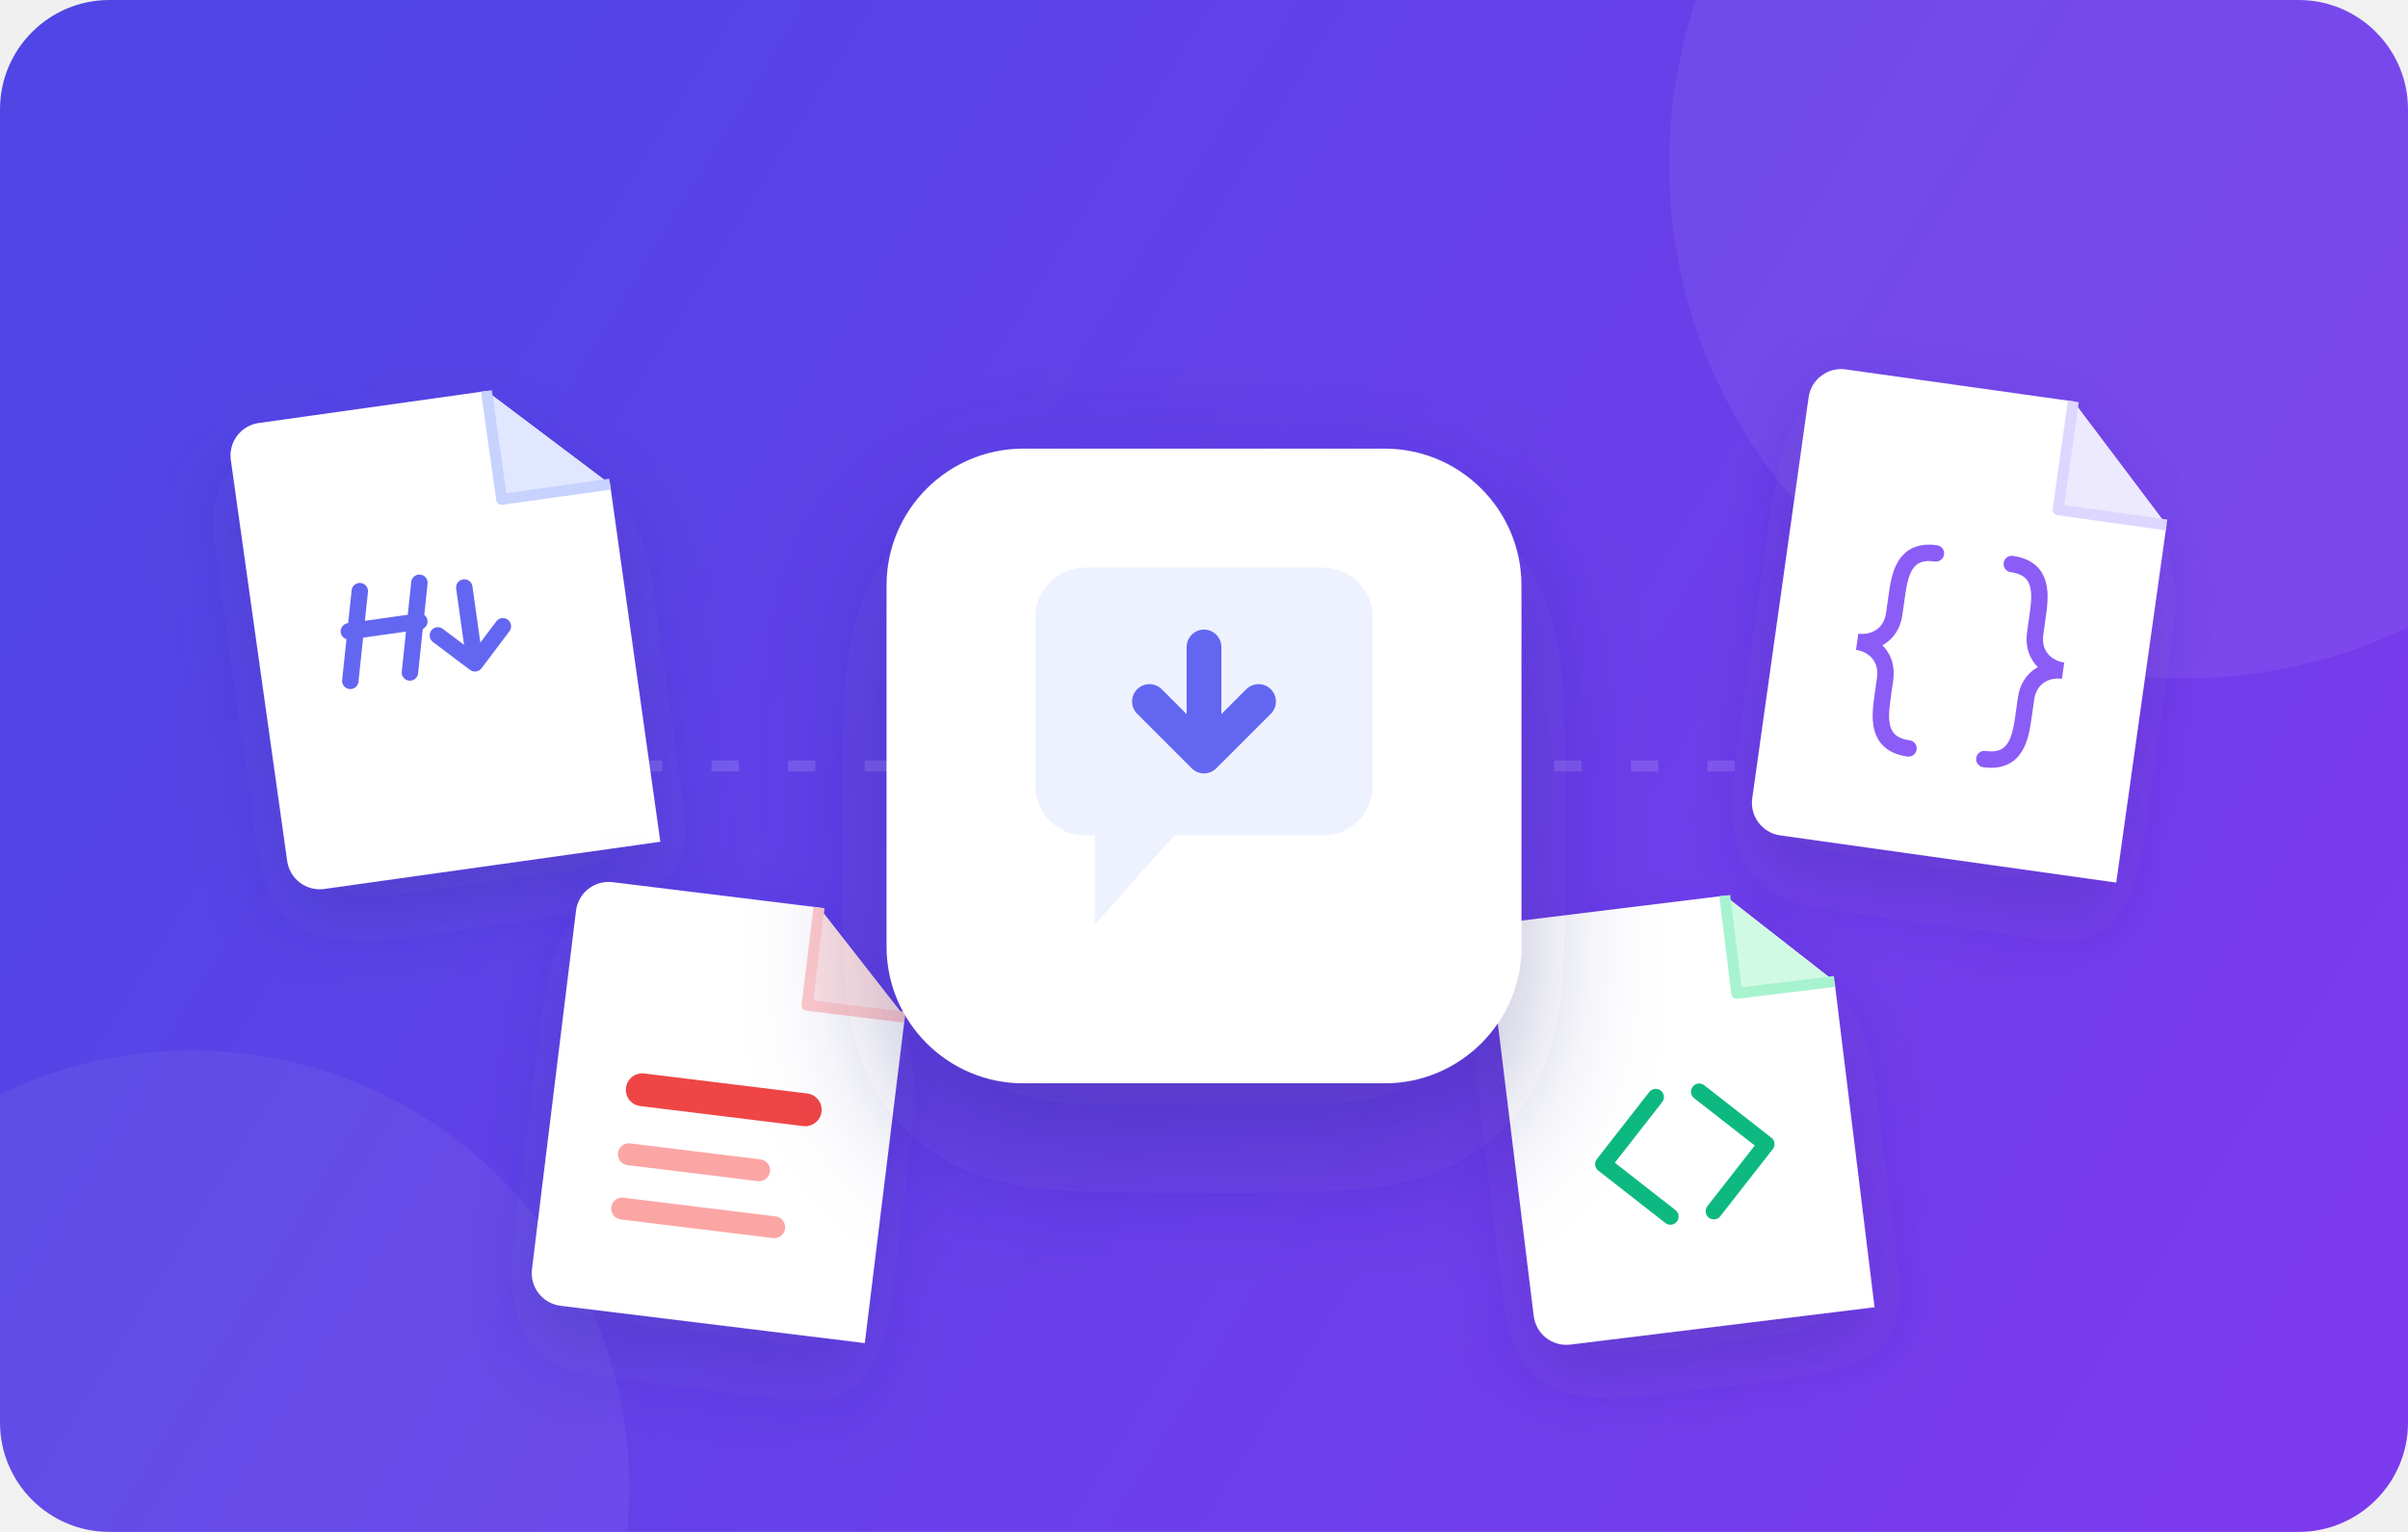
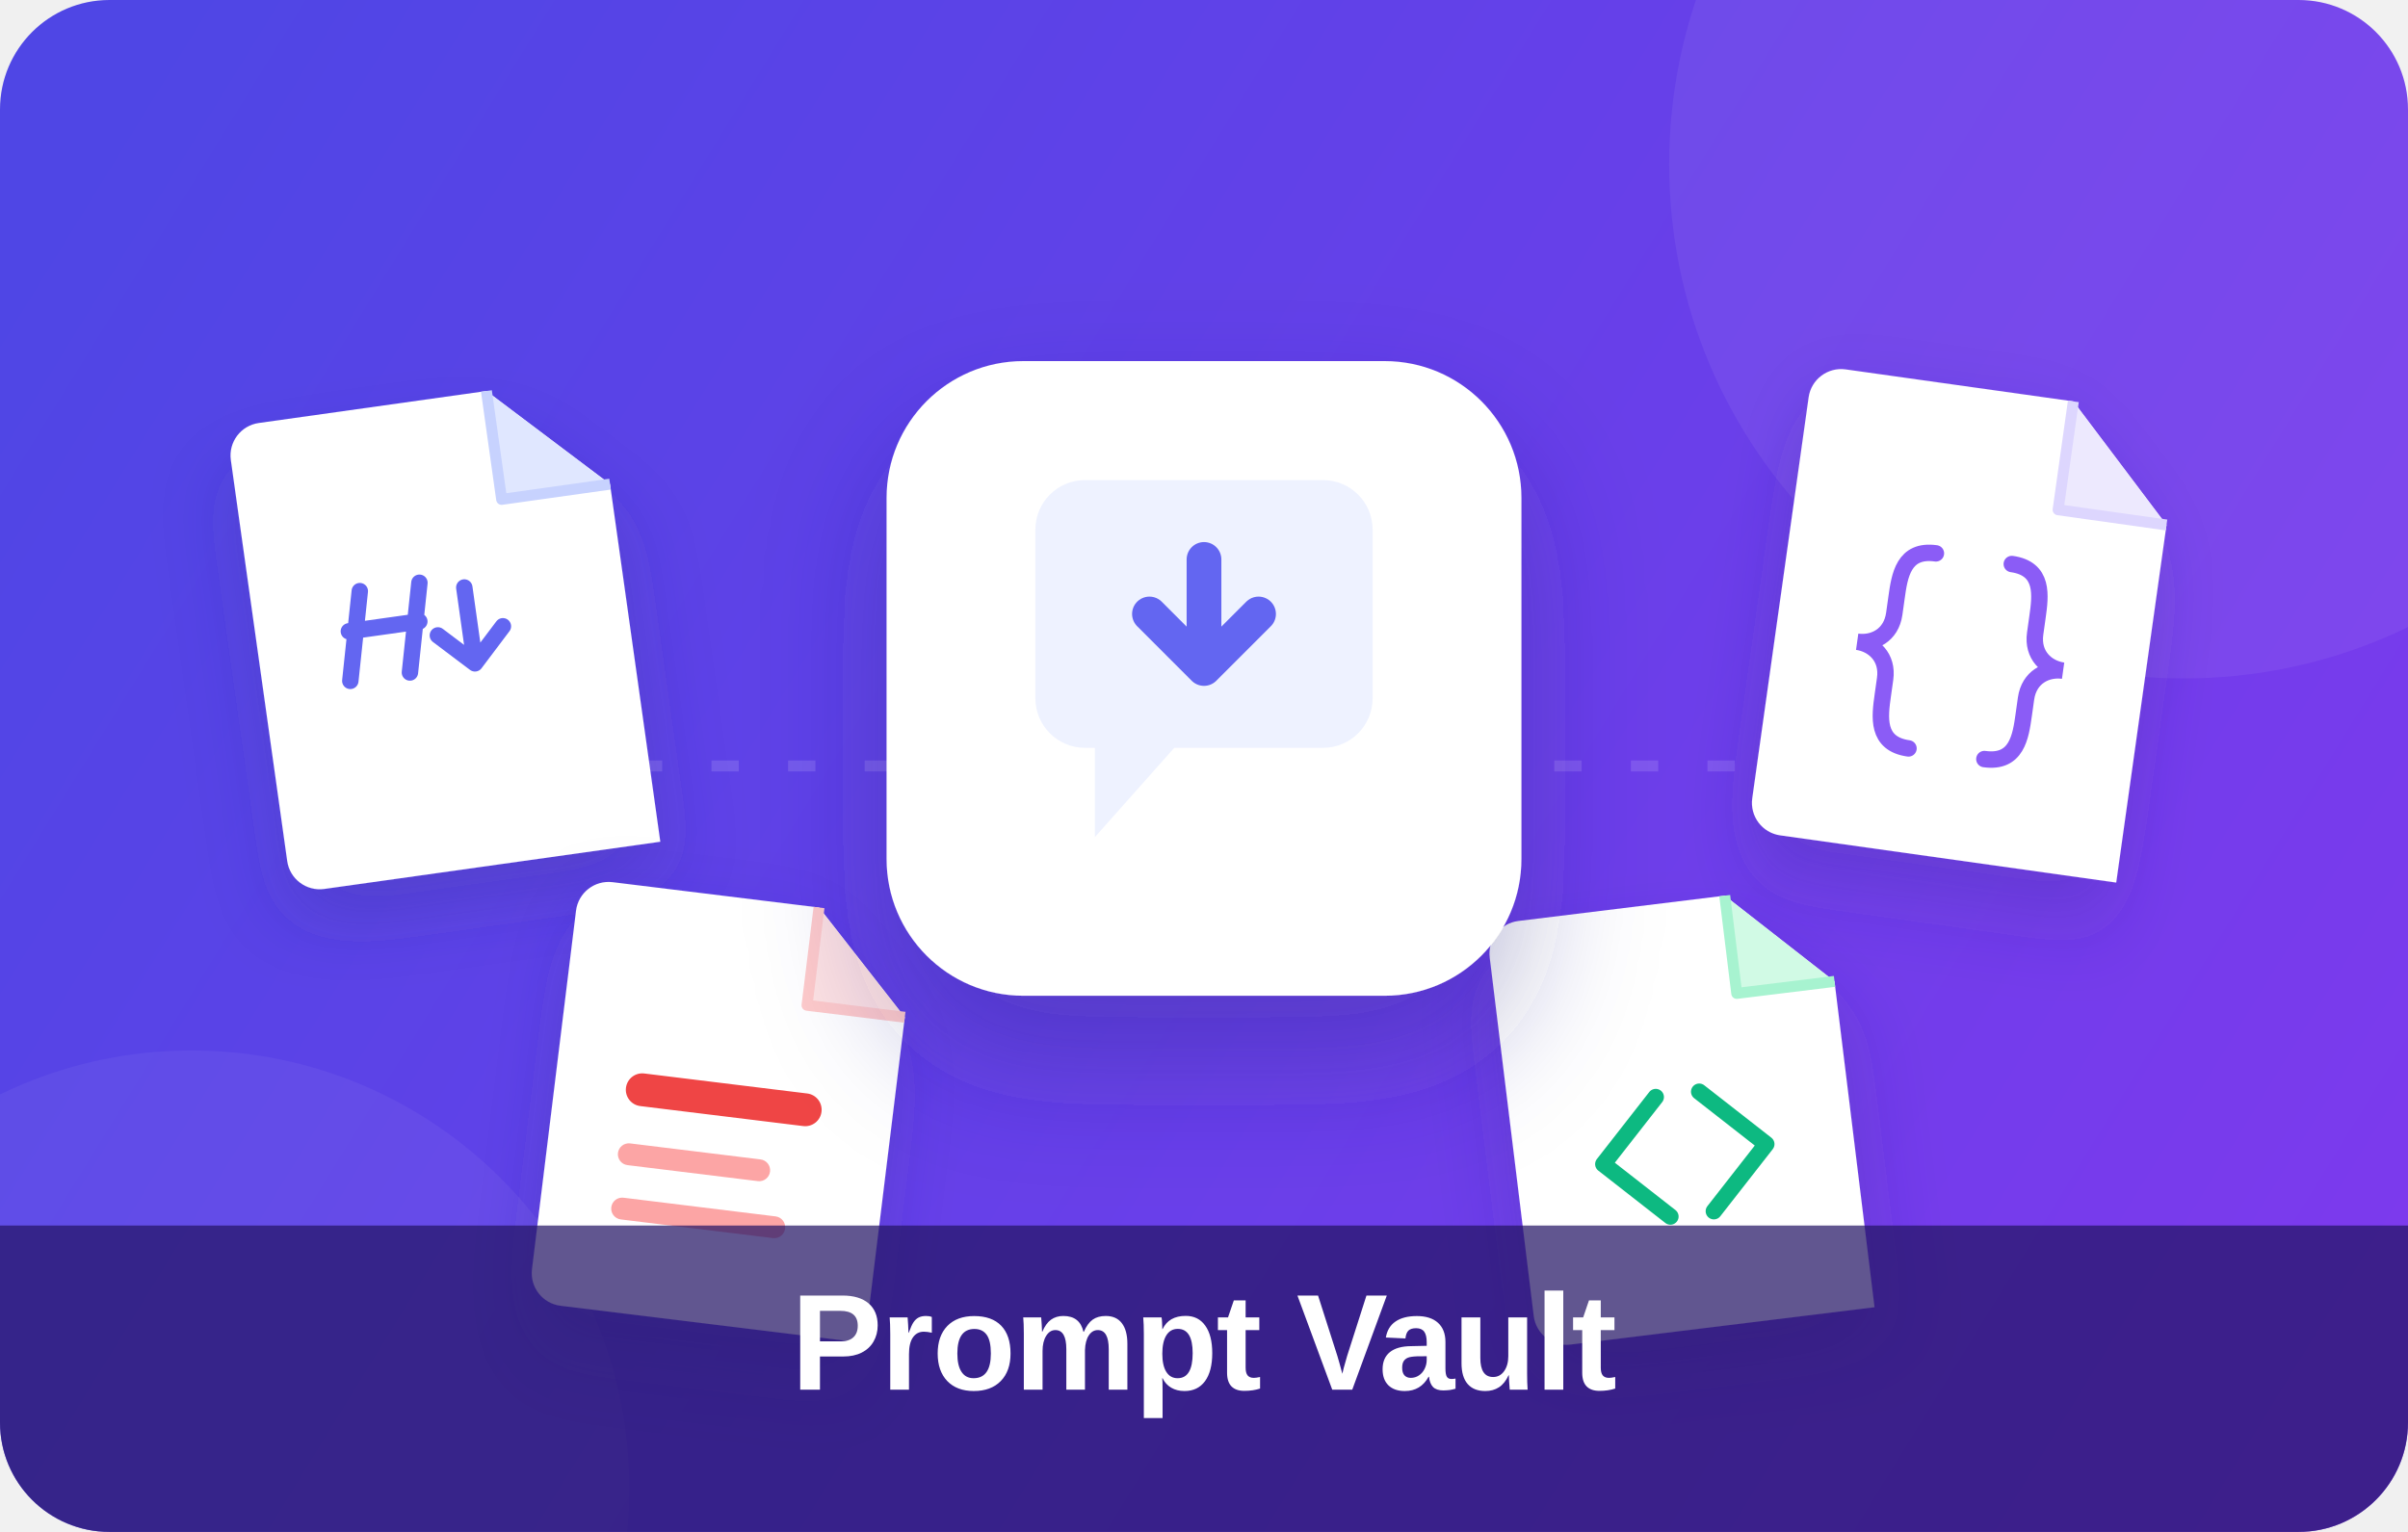
<svg xmlns="http://www.w3.org/2000/svg" width="440" height="280" viewBox="0 0 440 280" fill="none">
  <defs>
    <linearGradient id="background" x1="22" y1="18" x2="418" y2="262" gradientUnits="userSpaceOnUse">
      <stop stop-color="#4F46E5" />
      <stop offset="1" stop-color="#7C3AED" />
    </linearGradient>
    <filter id="shadow" x="-32" y="-32" width="240" height="240" filterUnits="userSpaceOnUse">
      <feDropShadow dx="0" dy="12" stdDeviation="12" flood-color="#312E81" flood-opacity="0.32" />
    </filter>
    <filter id="card-shadow" x="-16" y="-16" width="112" height="120" filterUnits="userSpaceOnUse">
      <feDropShadow dx="0" dy="7" stdDeviation="7" flood-color="#312E81" flood-opacity="0.22" />
    </filter>
  </defs>
  <rect width="440" height="280" rx="20" fill="url(#background)" />
  <circle cx="399" cy="30" r="94" fill="#FFFFFF" fill-opacity="0.06" />
  <circle cx="35" cy="272" r="80" fill="#FFFFFF" fill-opacity="0.05" />
  <path d="M74 140H366" stroke="#C4B5FD" stroke-opacity="0.22" stroke-width="2" stroke-dasharray="5 9" />
  <g transform="translate(47 73) rotate(-8 34 43)" filter="url(#card-shadow)">
    <path d="M6 0H48L68 20V86H6C2.686 86 0 83.314 0 80V6C0 2.686 2.686 0 6 0Z" fill="#FFFFFF" />
    <path d="M48 0V20H68" fill="#E0E7FF" />
    <path d="M48 0V20H68" stroke="#C7D2FE" stroke-width="2" stroke-linejoin="round" />
    <path d="M17 40H30M20 33L16 49M31 33L27 49" stroke="#6366F1" stroke-width="3" stroke-linecap="round" />
    <path d="M39 35V49M39 49L33 43M39 49L45 43" stroke="#6366F1" stroke-width="3" stroke-linecap="round" stroke-linejoin="round" />
  </g>
  <g transform="translate(101 164) rotate(7 31 39)" filter="url(#card-shadow)">
    <path d="M6 0H44L62 18V78H6C2.686 78 0 75.314 0 72V6C0 2.686 2.686 0 6 0Z" fill="#FFFFFF" />
    <path d="M44 0V18H62" fill="#FEE2E2" />
    <path d="M44 0V18H62" stroke="#FECACA" stroke-width="2" stroke-linejoin="round" />
    <rect x="13" y="34" width="36" height="6" rx="3" fill="#EF4444" />
    <rect x="13" y="47" width="28" height="4" rx="2" fill="#FCA5A5" />
    <rect x="13" y="57" width="32" height="4" rx="2" fill="#FCA5A5" />
  </g>
  <g transform="translate(325 71) rotate(8 34 43)" filter="url(#card-shadow)">
    <path d="M6 0H48L68 20V86H6C2.686 86 0 83.314 0 80V6C0 2.686 2.686 0 6 0Z" fill="#FFFFFF" />
    <path d="M48 0V20H68" fill="#EDE9FE" />
    <path d="M48 0V20H68" stroke="#DDD6FE" stroke-width="2" stroke-linejoin="round" />
    <path d="M27 31C21 31 21 36 21 40V43C21 47 18 49 15 49C18 49 21 51 21 55V58C21 62 21 67 27 67M41 31C47 31 47 36 47 40V43C47 47 50 49 53 49C50 49 47 51 47 55V58C47 62 47 67 41 67" stroke="#8B5CF6" stroke-width="3" stroke-linecap="round" />
  </g>
  <g transform="translate(276 165) rotate(-7 31 39)" filter="url(#card-shadow)">
    <path d="M6 0H44L62 18V78H6C2.686 78 0 75.314 0 72V6C0 2.686 2.686 0 6 0Z" fill="#FFFFFF" />
    <path d="M44 0V18H62" fill="#D1FAE5" />
    <path d="M44 0V18H62" stroke="#A7F3D0" stroke-width="2" stroke-linejoin="round" />
    <path d="M27 35L16 46L27 57M35 35L46 46L35 57" stroke="#10B981" stroke-width="3" stroke-linecap="round" stroke-linejoin="round" />
  </g>
-   <g transform="translate(162 82)" filter="url(#shadow)">
+   <g transform="translate(162 66)" filter="url(#shadow)">
    <rect width="116" height="116" rx="25" fill="#FFFFFF" />
    <path d="M27.188 30.813C27.188 25.808 31.245 21.75 36.25 21.75H79.75C84.755 21.75 88.813 25.808 88.813 30.813V61.625C88.813 66.63 84.755 70.688 79.75 70.688H52.563L38.063 87V70.688H36.25C31.245 70.688 27.188 66.63 27.188 61.625V30.813Z" fill="#EEF2FF" />
    <path d="M58 36.25V56.188M58 56.188L48.031 46.219M58 56.188L67.969 46.219" stroke="#6366F1" stroke-width="6.344" stroke-linecap="round" stroke-linejoin="round" />
  </g>
+   <path d="M0 224H440V260C440 271.046 431.046 280 420 280H20C8.954 280 0 271.046 0 260V224Z" fill="#241566" fill-opacity="0.72" />
+   <text x="220" y="254" text-anchor="middle" fill="#FFFFFF" font-family="-apple-system, 'SF Pro Display', 'Helvetica Neue', Arial, sans-serif" font-size="25" font-weight="700" letter-spacing="-0.3">Prompt Vault</text>
</svg>
